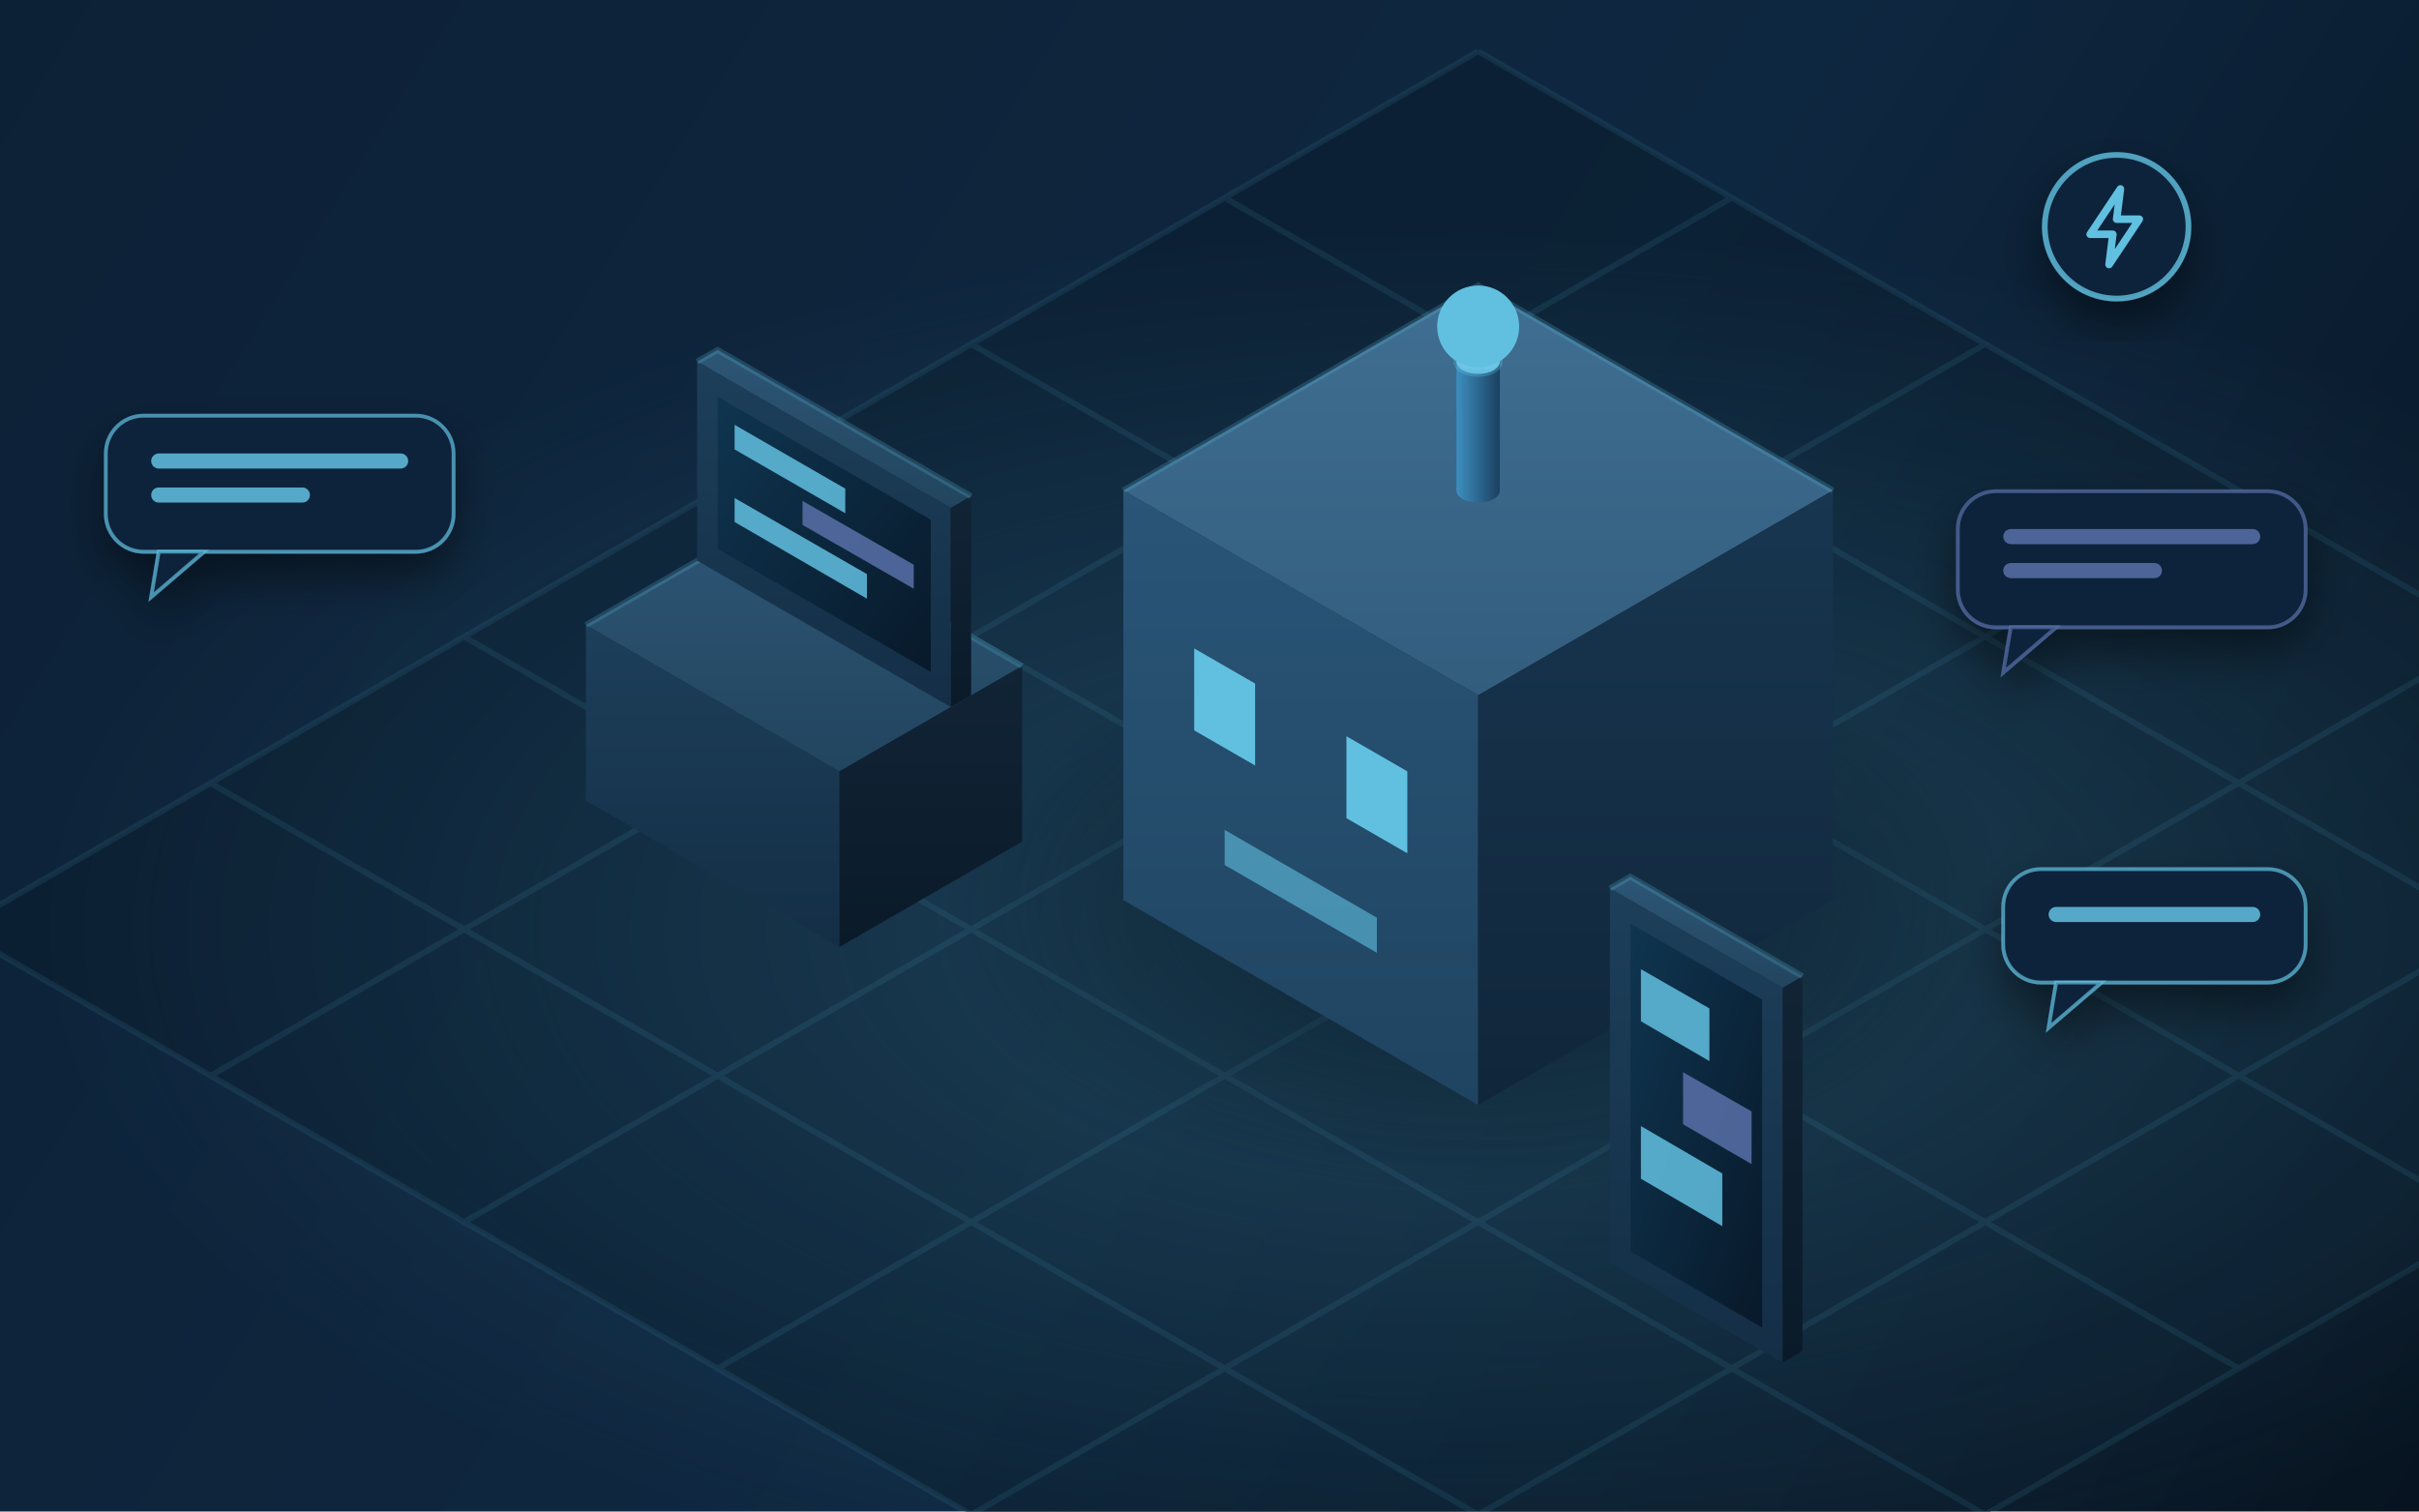
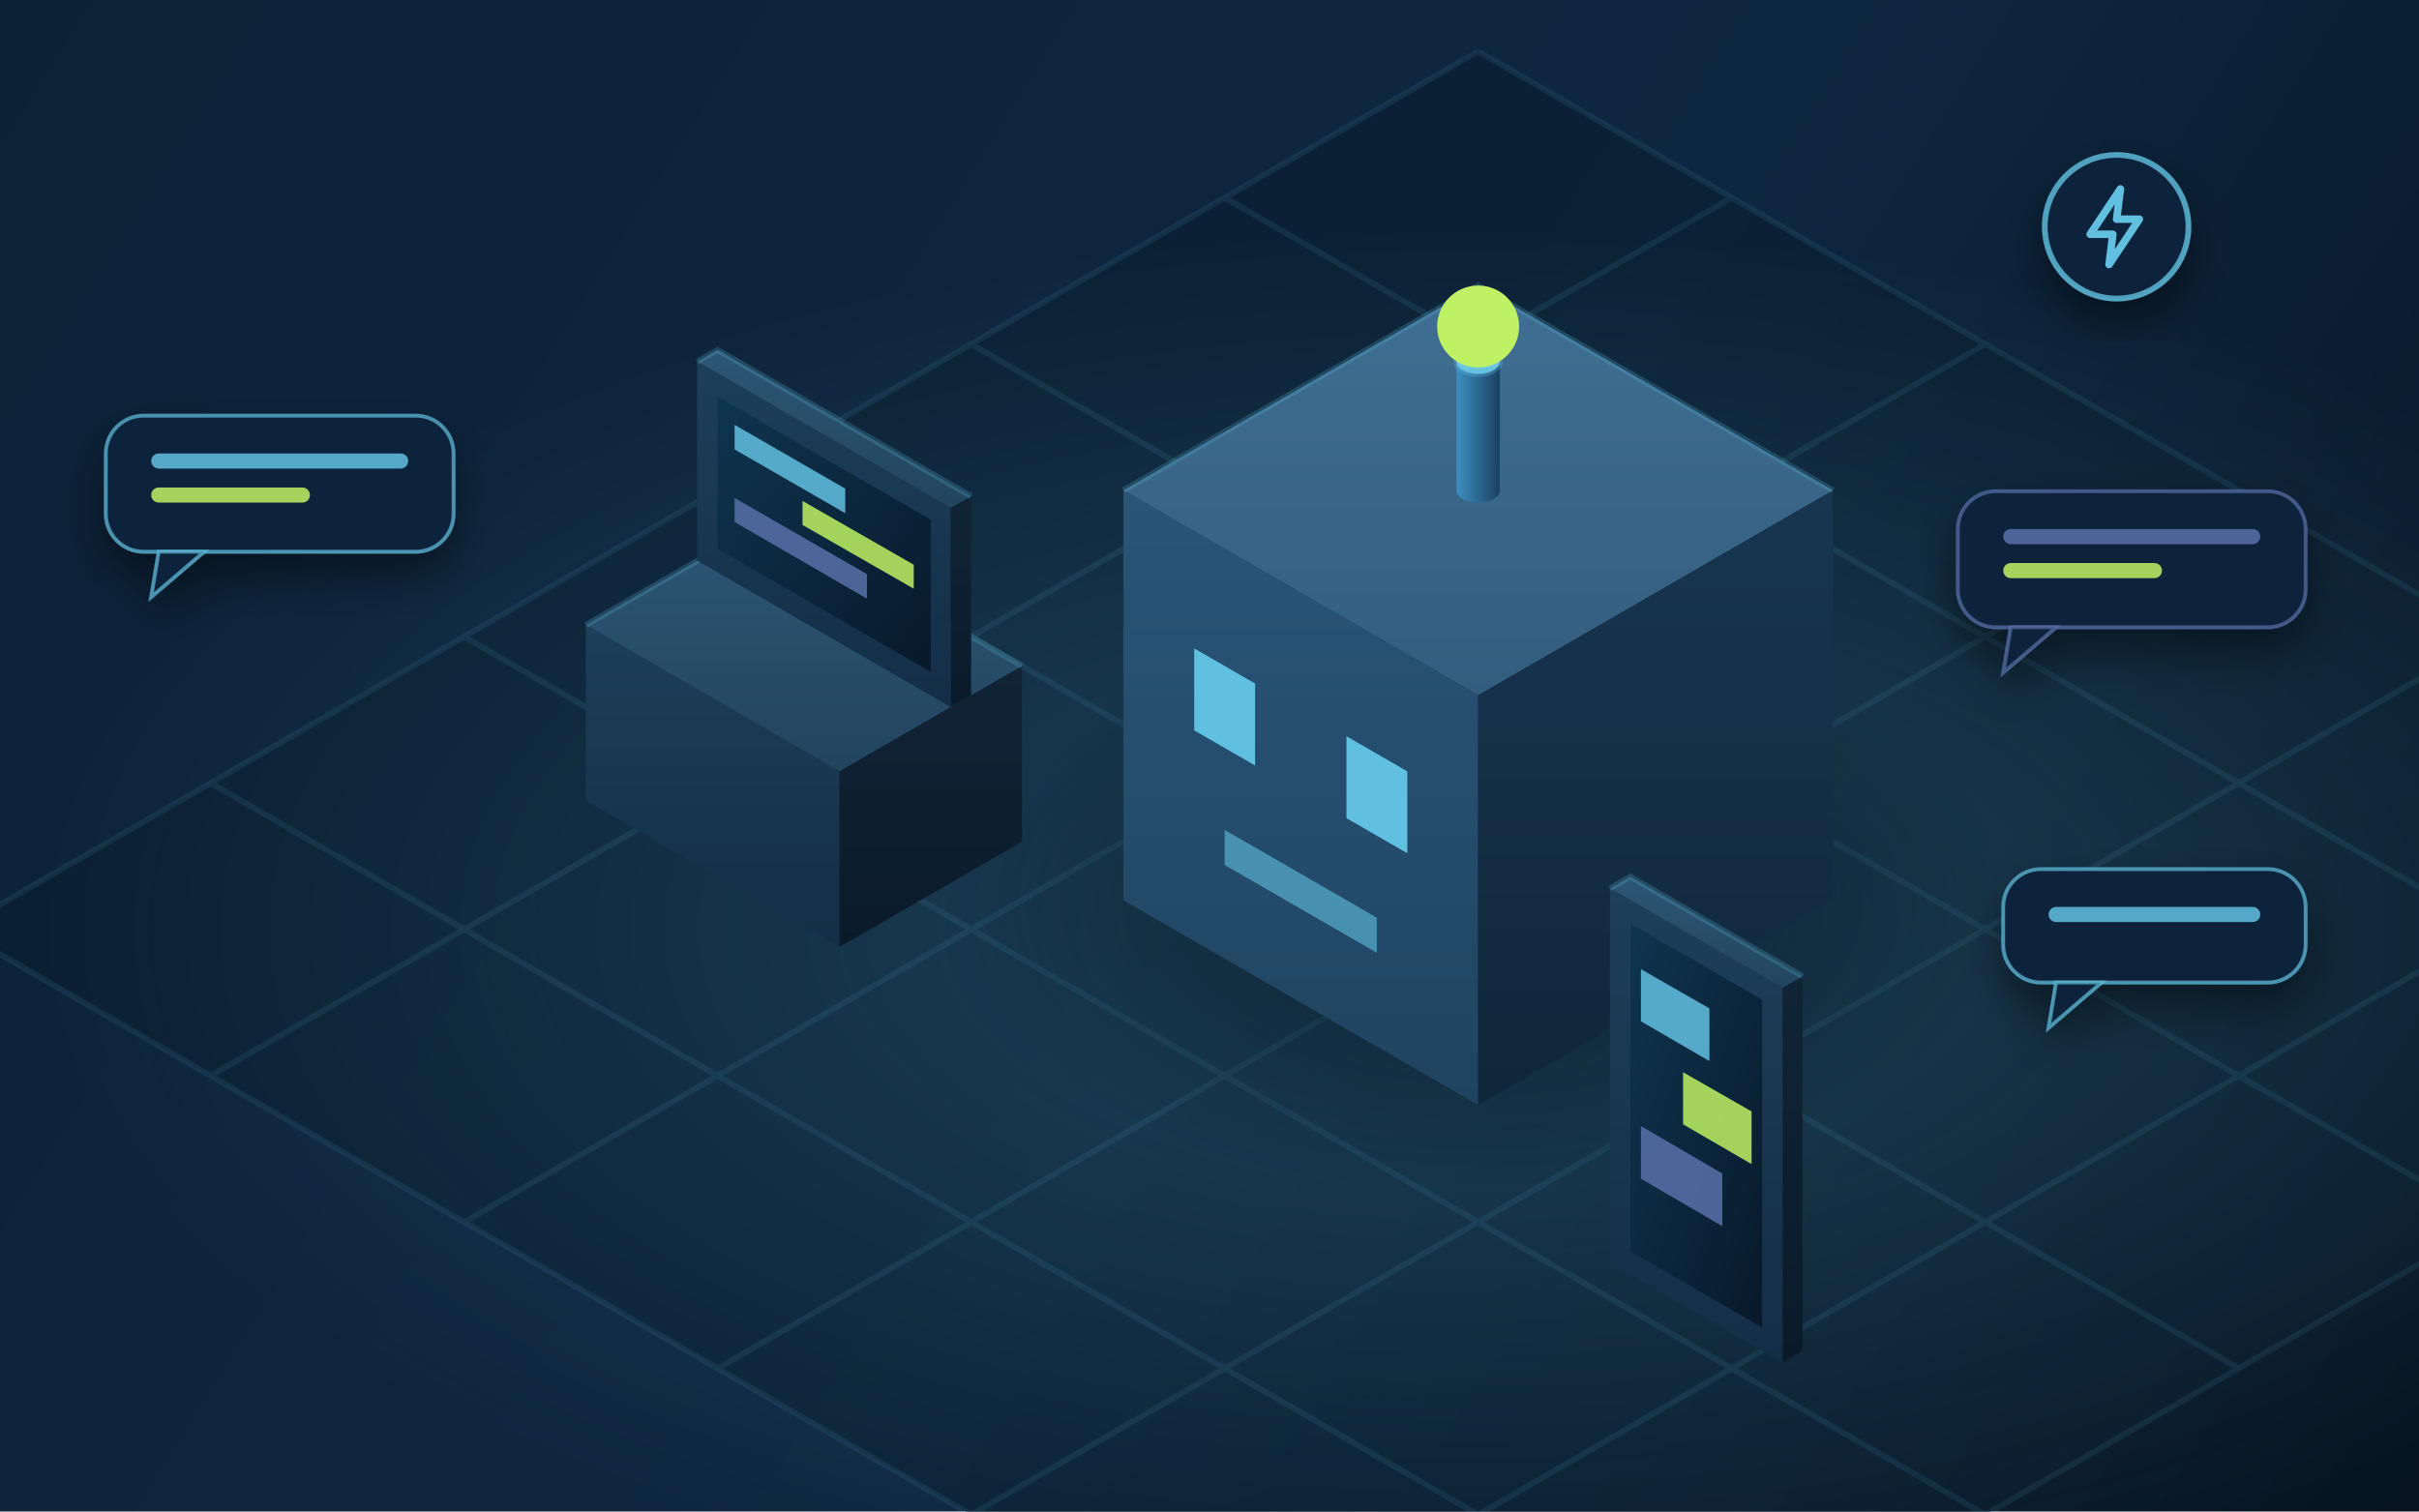
<svg xmlns="http://www.w3.org/2000/svg" viewBox="0 0 640 400" width="640" height="400" role="img" aria-label="An isometric chatbot cube with glowing eyes answering several floating chat bubbles">
  <defs>
    <linearGradient id="bg" x1="0" y1="0" x2="640" y2="400" gradientUnits="userSpaceOnUse">
      <stop offset="0" stop-color="#0d2136" />
      <stop offset=".55" stop-color="#0e2740" />
      <stop offset="1" stop-color="#071320" />
    </linearGradient>
    <linearGradient id="fTop" x1="0" y1="0" x2="0" y2="1">
      <stop offset="0" stop-color="#2d5675" />
      <stop offset="1" stop-color="#22455f" />
    </linearGradient>
    <linearGradient id="fLeft" x1="0" y1="0" x2="0" y2="1">
      <stop offset="0" stop-color="#1d3f5a" />
      <stop offset="1" stop-color="#142e46" />
    </linearGradient>
    <linearGradient id="fRight" x1="0" y1="0" x2="0" y2="1">
      <stop offset="0" stop-color="#112436" />
      <stop offset="1" stop-color="#0a1a29" />
    </linearGradient>
    <linearGradient id="lTop" x1="0" y1="0" x2="0" y2="1">
      <stop offset="0" stop-color="#3f6f93" />
      <stop offset="1" stop-color="#335d7d" />
    </linearGradient>
    <linearGradient id="lLeft" x1="0" y1="0" x2="0" y2="1">
      <stop offset="0" stop-color="#2a5577" />
      <stop offset="1" stop-color="#1f4461" />
    </linearGradient>
    <linearGradient id="lRight" x1="0" y1="0" x2="0" y2="1">
      <stop offset="0" stop-color="#183650" />
      <stop offset="1" stop-color="#10263a" />
    </linearGradient>
    <linearGradient id="gTop" x1="0" y1="0" x2="0" y2="1">
      <stop offset="0" stop-color="#8fd3ee" />
      <stop offset="1" stop-color="#61c0e0" />
    </linearGradient>
    <linearGradient id="gLeft" x1="0" y1="0" x2="0" y2="1">
      <stop offset="0" stop-color="#3d8fc0" />
      <stop offset="1" stop-color="#2f6f99" />
    </linearGradient>
    <linearGradient id="gRight" x1="0" y1="0" x2="0" y2="1">
      <stop offset="0" stop-color="#26557a" />
      <stop offset="1" stop-color="#1b4060" />
    </linearGradient>
+     <linearGradient id="mTop" x1="0" y1="0" x2="0" y2="1">
+       <stop offset="0" stop-color="#e4fbb0" />
+       <stop offset="1" stop-color="#bef264" />
+     </linearGradient>
+     <linearGradient id="mLeft" x1="0" y1="0" x2="0" y2="1">
+       <stop offset="0" stop-color="#9ccf45" />
+       <stop offset="1" stop-color="#7fb12f" />
+     </linearGradient>
+     <linearGradient id="mRight" x1="0" y1="0" x2="0" y2="1">
+       <stop offset="0" stop-color="#5f8f22" />
+       <stop offset="1" stop-color="#46701a" />
+     </linearGradient>
+     <linearGradient id="cylM" x1="0" y1="0" x2="1" y2="0">
+       <stop offset="0" stop-color="#9ccf45" />
+       <stop offset="1" stop-color="#46701a" />
+     </linearGradient>
    <linearGradient id="roof" x1="0" y1="0" x2="0" y2="1">
      <stop offset="0" stop-color="#3a5f9a" />
      <stop offset="1" stop-color="#2b4777" />
    </linearGradient>
    <linearGradient id="cyl" x1="0" y1="0" x2="1" y2="0">
      <stop offset="0" stop-color="#1d3f5a" />
      <stop offset=".55" stop-color="#163650" />
      <stop offset="1" stop-color="#0a1a29" />
    </linearGradient>
    <linearGradient id="cylG" x1="0" y1="0" x2="1" y2="0">
      <stop offset="0" stop-color="#3d8fc0" />
      <stop offset="1" stop-color="#1b4060" />
    </linearGradient>
    <linearGradient id="screen" x1="0" y1="0" x2="1" y2="1">
      <stop offset="0" stop-color="#0f3550" />
      <stop offset="1" stop-color="#08192a" />
    </linearGradient>
    <radialGradient id="head" cx=".4" cy=".35" r=".7">
      <stop offset="0" stop-color="#3f6f93" />
      <stop offset="1" stop-color="#173550" />
    </radialGradient>
    <radialGradient id="pool" cx=".5" cy=".5" r=".5">
      <stop offset="0" stop-color="#61c0e0" stop-opacity=".22" />
      <stop offset="1" stop-color="#61c0e0" stop-opacity="0" />
    </radialGradient>
    <radialGradient id="shadow" cx=".5" cy=".5" r=".5">
      <stop offset="0" stop-color="#04101b" stop-opacity=".7" />
      <stop offset="1" stop-color="#04101b" stop-opacity="0" />
    </radialGradient>
+     <style>
+ .blink{animation:blink 3.2s ease-in-out infinite}
+ .grow{transform-box:fill-box;transform-origin:50% 100%;animation:grow 2.6s ease-in-out infinite}
+ .wave{transform-box:fill-box;transform-origin:50% 50%;animation:wave 1.1s ease-in-out infinite}
+ .draw{stroke-dasharray:420;animation:draw 3.4s linear infinite}
+ .flow{animation:flow 1.2s linear infinite}
+ .packet{animation:move 2.8s linear infinite}
+ .float{animation:float 4.5s ease-in-out infinite}
+ .ping{animation:ping 2.2s ease-out infinite}
+ .pop{animation:pop 4.5s ease-in-out infinite}
+ .breathe{animation:breathe 5s ease-in-out infinite}
+ @keyframes blink{0%,100%{opacity:.9}50%{opacity:.25}}
+ @keyframes grow{0%,100%{transform:scaleY(1)}50%{transform:scaleY(.55)}}
+ @keyframes wave{0%,100%{transform:scaleY(1)}50%{transform:scaleY(.3)}}
+ @keyframes draw{0%{stroke-dashoffset:420}60%,100%{stroke-dashoffset:0}}
+ @keyframes flow{to{stroke-dashoffset:-22}}
+ @keyframes move{0%{offset-distance:0%;opacity:0}12%,88%{opacity:1}100%{offset-distance:100%;opacity:0}}
+ @keyframes float{0%,100%{transform:translateY(0)}50%{transform:translateY(-7px)}}
+ @keyframes ping{0%{opacity:.15}35%{opacity:1}100%{opacity:.15}}
+ @keyframes pop{0%,12%{opacity:0}28%,100%{opacity:.9}}
+ @keyframes breathe{0%,100%{opacity:.65}50%{opacity:1}}
+ @media (prefers-reduced-motion:reduce){*{animation:none!important}.packet{display:none}}
+ </style>
    <filter id="soft" x="-30%" y="-30%" width="160%" height="160%">
      <feDropShadow dx="0" dy="6" stdDeviation="6" flood-color="#000" flood-opacity=".45" />
    </filter>
  </defs>
  <rect width="640" height="400" fill="url(#bg)" />
  <g transform="translate(-104.6 -141.3) scale(1.549)">
    <polygon points="320.0,100.0 579.8,250.0 320.0,400.0 60.2,250.0" fill="#0a1b2b" opacity=".55" />
    <path d="M320.0 100.0L60.2 250.0M320.0 100.0L579.8 250.0M363.3 125.0L103.5 275.0M276.7 125.0L536.5 275.0M406.6 150.0L146.8 300.0M233.4 150.0L493.2 300.0M449.9 175.0L190.1 325.0M190.1 175.0L449.9 325.0M493.2 200.0L233.4 350.0M146.8 200.0L406.6 350.0M536.5 225.0L276.7 375.0M103.5 225.0L363.3 375.0M579.8 250.0L320.0 400.0M60.2 250.0L320.0 400.0" stroke="#61c0e0" stroke-opacity=".1" stroke-width="1" />
-     <ellipse cx="320.0" cy="250.0" rx="250" ry="120" fill="url(#pool)" />
+     <ellipse class="breathe" cx="320.0" cy="250.0" rx="250" ry="120" fill="url(#pool)" />
    <ellipse cx="320.0" cy="245.0" rx="90.9" ry="50.0" fill="url(#shadow)" />
    <polygon points="198.8,180.0 242.1,205.0 210.9,223.0 167.6,198.0" fill="url(#fTop)" />
    <polygon points="167.6,228.0 210.9,253.0 210.9,223.0 167.6,198.0" fill="url(#fLeft)" />
    <polygon points="242.1,235.0 210.9,253.0 210.9,223.0 242.1,205.0" fill="url(#fRight)" />
    <polyline points="167.6,198.0 198.8,180.0 242.1,205.0" fill="none" stroke="#61c0e0" stroke-opacity=".22" stroke-width="1" />
    <polygon points="190.1,151.0 233.4,176.0 229.9,178.0 186.6,153.0" fill="url(#fTop)" />
    <polygon points="186.6,187.0 229.9,212.0 229.9,178.0 186.6,153.0" fill="url(#fLeft)" />
    <polygon points="233.4,210.0 229.9,212.0 229.9,178.0 233.4,176.0" fill="url(#fRight)" />
    <polyline points="186.6,153.0 190.1,151.0 233.4,176.0" fill="none" stroke="#61c0e0" stroke-opacity=".22" stroke-width="1" />
    <polygon points="190.1,185.0 226.5,206.0 226.5,180.0 190.1,159.0" fill="url(#screen)" />
-     <polygon points="193.0,168.0 211.9,178.9 211.9,174.7 193.0,163.8" fill="#61c0e0" opacity=".85" />
-     <polygon points="204.6,180.9 223.6,191.8 223.6,187.7 204.6,176.8" fill="#5870a8" opacity=".85" />
-     <polygon points="193.0,180.4 215.6,193.5 215.6,189.3 193.0,176.3" fill="#61c0e0" opacity=".85" />
+     <polygon class="pop" style="animation-delay:0.0s" points="193.0,168.0 211.9,178.9 211.9,174.7 193.0,163.8" fill="#61c0e0" opacity=".85" />
+     <polygon class="pop" style="animation-delay:0.9s" points="204.6,180.9 223.6,191.8 223.6,187.7 204.6,176.8" fill="#bef264" opacity=".85" />
+     <polygon class="pop" style="animation-delay:1.8s" points="193.0,180.4 215.6,193.5 215.6,189.3 193.0,176.3" fill="#5870a8" opacity=".85" />
    <polygon points="320.0,140.0 380.6,175.0 320.0,210.0 259.4,175.0" fill="url(#lTop)" />
    <polygon points="259.4,245.0 320.0,280.0 320.0,210.0 259.4,175.0" fill="url(#lLeft)" />
    <polygon points="380.6,245.0 320.0,280.0 320.0,210.0 380.6,175.0" fill="url(#lRight)" />
    <polyline points="259.4,175.0 320.0,140.0 380.6,175.0" fill="none" stroke="#61c0e0" stroke-opacity=".22" stroke-width="1" />
    <polygon points="271.5,216.0 281.9,222.0 281.9,208.0 271.5,202.0" fill="#61c0e0" opacity="1.0" />
    <polygon points="297.5,231.0 307.9,237.0 307.9,223.0 297.5,217.0" fill="#61c0e0" opacity="1.0" />
    <polygon points="276.7,239.0 302.7,254.0 302.7,248.0 276.7,233.0" fill="#61c0e0" opacity="0.6" />
    <path d="M316.3,153.0 L316.3,175.0 A3.7,2.1 0 0 0 323.7,175.0 L323.7,153.0 Z" fill="url(#cylG)" />
    <ellipse cx="320.0" cy="153.0" rx="3.7" ry="2.1" fill="url(#gTop)" />
    <ellipse cx="320.0" cy="153.0" rx="3.7" ry="2.1" fill="none" stroke="#61c0e0" stroke-opacity=".3" />
    <polygon points="346.0,241.0 375.4,258.0 372.0,260.0 342.5,243.0" fill="url(#fTop)" />
    <polygon points="342.5,307.0 372.0,324.0 372.0,260.0 342.5,243.0" fill="url(#fLeft)" />
    <polygon points="375.4,322.0 372.0,324.0 372.0,260.0 375.4,258.0" fill="url(#fRight)" />
    <polyline points="342.5,243.0 346.0,241.0 375.4,258.0" fill="none" stroke="#61c0e0" stroke-opacity=".22" stroke-width="1" />
    <polygon points="346.0,305.0 368.5,318.0 368.5,262.0 346.0,249.0" fill="url(#screen)" />
-     <polygon points="347.8,265.7 359.5,272.5 359.5,263.5 347.8,256.8" fill="#61c0e0" opacity=".85" />
-     <polygon points="355.0,283.3 366.7,290.1 366.7,281.1 355.0,274.4" fill="#5870a8" opacity=".85" />
-     <polygon points="347.8,292.6 361.7,300.7 361.7,291.7 347.8,283.6" fill="#61c0e0" opacity=".85" />
-     <circle cx="320.0" cy="147.0" r="7" fill="#61c0e0" />
+     <polygon class="pop" style="animation-delay:0.0s" points="347.8,265.7 359.5,272.5 359.5,263.5 347.8,256.8" fill="#61c0e0" opacity=".85" />
+     <polygon class="pop" style="animation-delay:0.9s" points="355.0,283.3 366.7,290.1 366.7,281.1 355.0,274.4" fill="#bef264" opacity=".85" />
+     <polygon class="pop" style="animation-delay:1.8s" points="347.8,292.6 361.7,300.7 361.7,291.7 347.8,283.6" fill="#5870a8" opacity=".85" />
+     <circle class="blink" cx="320.0" cy="147.0" r="7" fill="#bef264" />
  </g>
-   <g filter="url(#soft)">
-     <rect x="28" y="110" width="92" height="36" rx="10" fill="#10243a" stroke="#61c0e0" stroke-opacity=".7" />
-     <path d="M42,146 l-2,12 l14,-12 Z" fill="#10243a" stroke="#61c0e0" stroke-opacity=".7" />
+   <g class="float" style="animation-delay:1.58s">
+     <g filter="url(#soft)">
+       <rect x="28" y="110" width="92" height="36" rx="10" fill="#10243a" stroke="#61c0e0" stroke-opacity=".7" />
+       <path d="M42,146 l-2,12 l14,-12 Z" fill="#10243a" stroke="#61c0e0" stroke-opacity=".7" />
+     </g>
+     <rect x="40" y="120" width="68" height="4" rx="2" fill="#61c0e0" opacity=".85" />
+     <rect x="40" y="129" width="42" height="4" rx="2" fill="#bef264" opacity=".85" />
  </g>
-   <rect x="40" y="120" width="68" height="4" rx="2" fill="#61c0e0" opacity=".85" />
-   <rect x="40" y="129" width="42" height="4" rx="2" fill="#61c0e0" opacity=".85" />
-   <g filter="url(#soft)">
-     <rect x="518" y="130" width="92" height="36" rx="10" fill="#10243a" stroke="#5870a8" stroke-opacity=".7" />
-     <path d="M532,166 l-2,12 l14,-12 Z" fill="#10243a" stroke="#5870a8" stroke-opacity=".7" />
+   <g class="float" style="animation-delay:2.19s">
+     <g filter="url(#soft)">
+       <rect x="518" y="130" width="92" height="36" rx="10" fill="#10243a" stroke="#5870a8" stroke-opacity=".7" />
+       <path d="M532,166 l-2,12 l14,-12 Z" fill="#10243a" stroke="#5870a8" stroke-opacity=".7" />
+     </g>
+     <rect x="530" y="140" width="68" height="4" rx="2" fill="#5870a8" opacity=".85" />
+     <rect x="530" y="149" width="42" height="4" rx="2" fill="#bef264" opacity=".85" />
  </g>
-   <rect x="530" y="140" width="68" height="4" rx="2" fill="#5870a8" opacity=".85" />
-   <rect x="530" y="149" width="42" height="4" rx="2" fill="#5870a8" opacity=".85" />
-   <g filter="url(#soft)">
-     <rect x="530" y="230" width="80" height="30" rx="10" fill="#10243a" stroke="#61c0e0" stroke-opacity=".7" />
-     <path d="M544,260 l-2,12 l14,-12 Z" fill="#10243a" stroke="#61c0e0" stroke-opacity=".7" />
+   <g class="float" style="animation-delay:2.80s">
+     <g filter="url(#soft)">
+       <rect x="530" y="230" width="80" height="30" rx="10" fill="#10243a" stroke="#61c0e0" stroke-opacity=".7" />
+       <path d="M544,260 l-2,12 l14,-12 Z" fill="#10243a" stroke="#61c0e0" stroke-opacity=".7" />
+     </g>
+     <rect x="542" y="240" width="56" height="4" rx="2" fill="#61c0e0" opacity=".85" />
  </g>
-   <rect x="542" y="240" width="56" height="4" rx="2" fill="#61c0e0" opacity=".85" />
-   <g filter="url(#soft)">
-     <circle cx="560" cy="60" r="19" fill="#10243a" stroke="#61c0e0" stroke-opacity=".8" stroke-width="1.5" />
-   </g>
-   <g transform="translate(548 48)" fill="none" stroke="#61c0e0" stroke-width="2" stroke-linecap="round" stroke-linejoin="round">
-     <path d="M13 2L5 14h6l-1 8 8-12h-6z" />
+   <g class="float" style="animation-delay:3.41s">
+     <g filter="url(#soft)">
+       <circle cx="560" cy="60" r="19" fill="#10243a" stroke="#61c0e0" stroke-opacity=".8" stroke-width="1.5" />
+     </g>
+     <g transform="translate(548 48)" fill="none" stroke="#61c0e0" stroke-width="2" stroke-linecap="round" stroke-linejoin="round">
+       <path d="M13 2L5 14h6l-1 8 8-12h-6z" />
+     </g>
  </g>
</svg>
